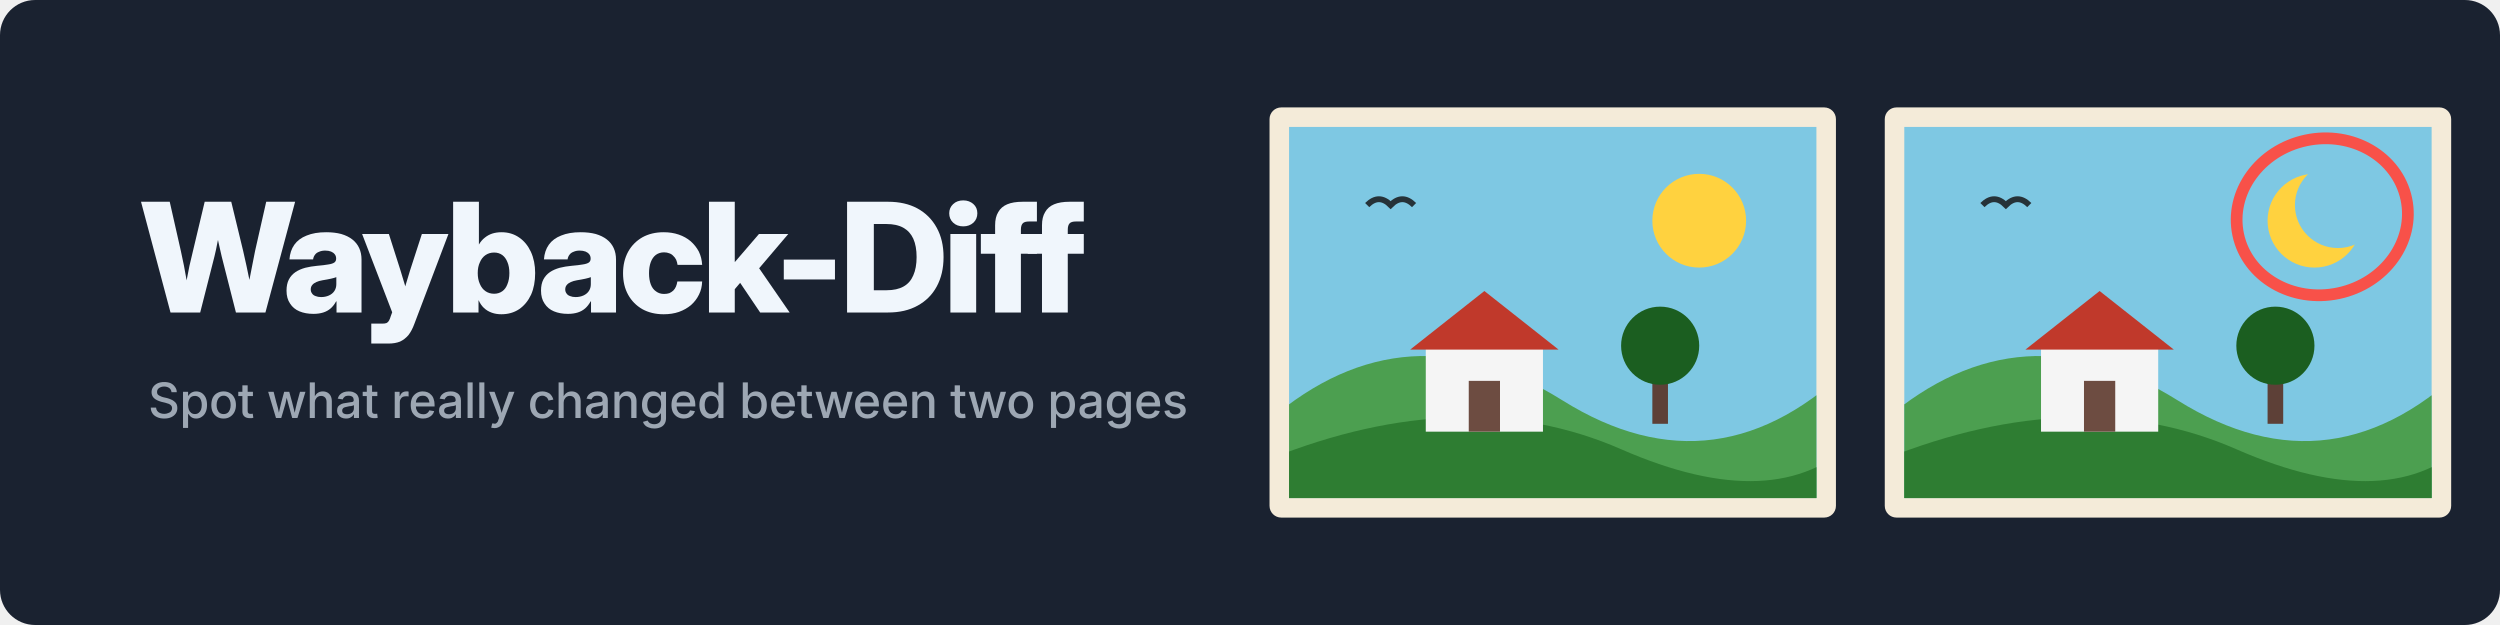
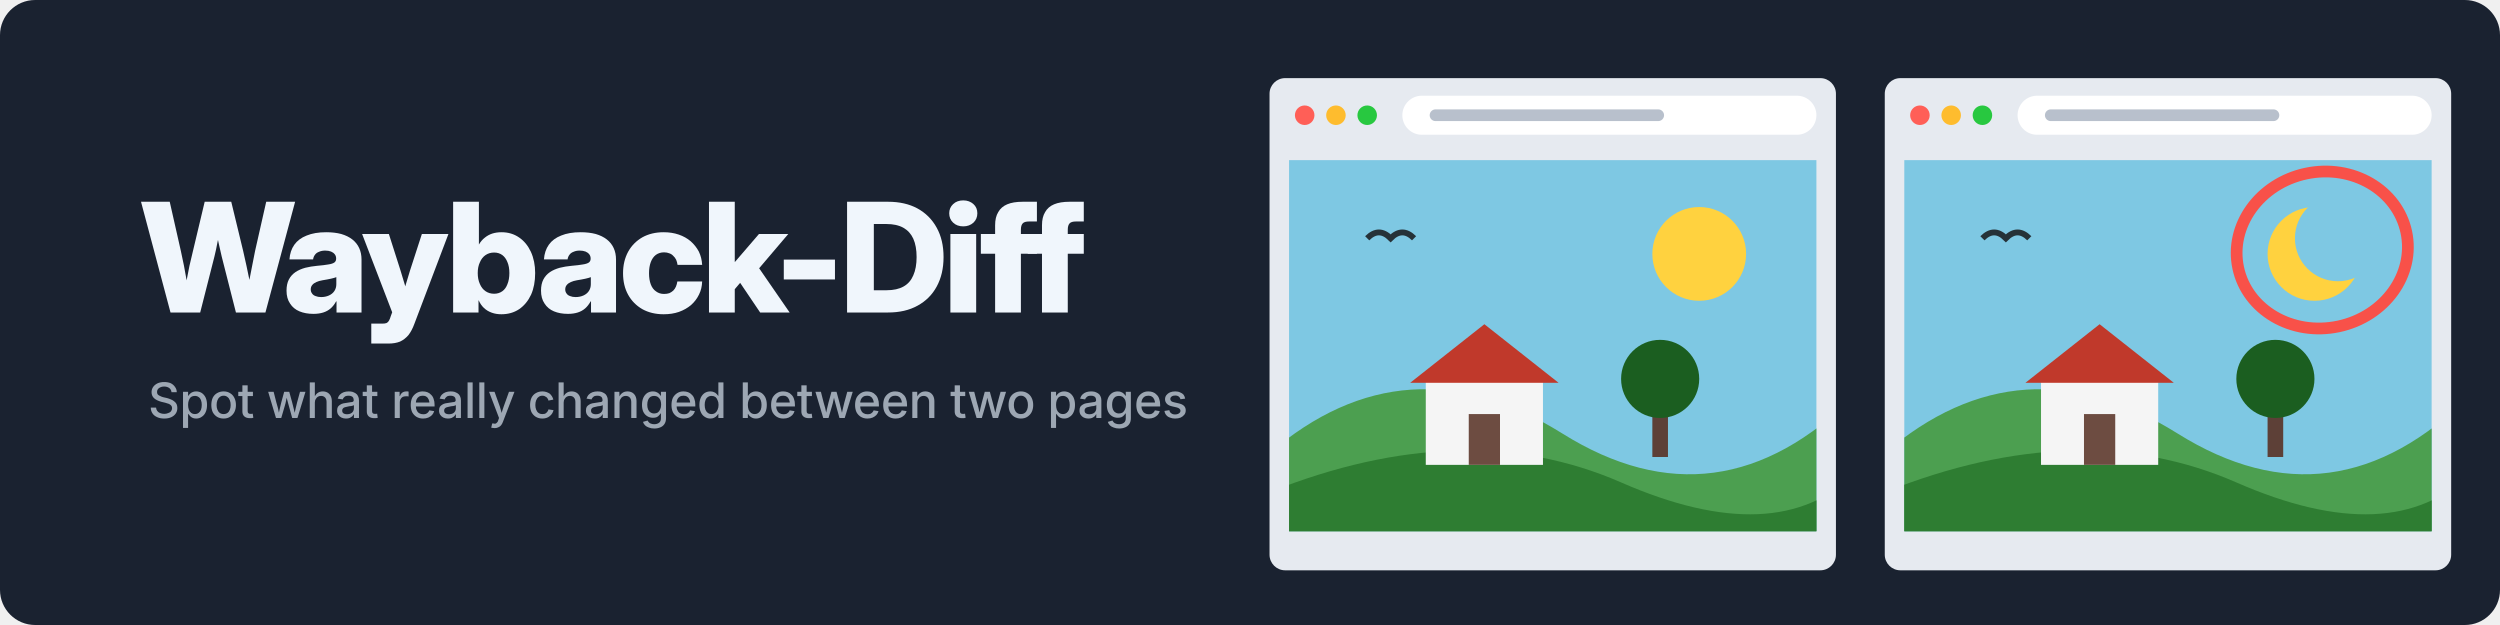
<svg xmlns="http://www.w3.org/2000/svg" viewBox="0 0 1280 320" width="1280" height="320" role="img" aria-label="Wayback-Diff: Spot what really changed between two pages">
  <defs>
    <clipPath id="c">
      <rect width="1280" height="320" rx="18" />
    </clipPath>
    <path id="ga" d="M15.3 0l-15.1-56.7l14.7 0l5.7 25.2q.8 3.8 1.6 7.6q.7 3.9 1.4 7.7q.7 3.8 1.4 7.6l-3 0q.7-3.8 1.5-7.6q.7-3.8 1.5-7.7q.9-3.8 1.8-7.6l6-25.2l13.6 0l6.1 25.2q.9 3.8 1.7 7.6q.8 3.9 1.6 7.7q.7 3.8 1.5 7.6l-3.1 0q.7-3.8 1.4-7.6q.7-3.8 1.5-7.7q.7-3.8 1.5-7.6l5.7-25.2l14.8 0l-15.2 56.7l-15.1 0l-7.3-28.7q-.8-3.2-1.7-7.5q-.8-4.3-2.1-10l3.9 0q-1.3 5.7-2.2 10q-.8 4.3-1.6 7.5l-7.3 28.7z" />
    <path id="gb" d="M16 .7q-4.1 0-7.2-1.3q-3.1-1.3-4.8-4q-1.8-2.6-1.8-6.6q0-3.4 1.2-5.7q1.2-2.3 3.4-3.8q2.1-1.4 5-2.2q2.8-.7 6-1q3.6-.3 5.8-.7q2.1-.3 3.1-1q.9-.7 .9-1.9l0-.2q0-1.2-.7-2.1q-.7-.9-1.9-1.4q-1.3-.5-3-.5q-1.8 0-3.1 .6q-1.4 .5-2.1 1.5q-.8 1-1 2.4l-12.1 0q.3-4.4 2.5-7.5q2.2-3.1 6.3-4.7q4.1-1.7 10-1.7q4.3 0 7.7 .9q3.4 1 5.7 2.8q2.3 1.8 3.5 4.4q1.2 2.6 1.2 5.9l0 27.1l-12.8 0l0-5.7l-.2 0q-1.2 2.2-2.8 3.6q-1.6 1.4-3.8 2.1q-2.2 .7-5 .7zm3.9-8.6q2.2 0 4-.8q1.8-.8 2.8-2.3q1-1.5 1-3.5l0-3.6q-.5 .2-1.2 .4q-.7 .2-1.6 .4q-.9 .2-2 .4q-1.1 .2-2.3 .4q-1.8 .3-3.1 .9q-1.4 .6-2.1 1.5q-.8 .9-.8 2.3q0 1.2 .7 2.1q.6 .9 1.8 1.3q1.2 .5 2.8 .5z" />
    <path id="gc" d="M4.9 15.9l0-10.2l5.6 0q1.4 0 2.2-.3q.8-.4 1.3-1.3q.5-.9 .9-2.3l.7-1.9l-15.4-40.1l13.7 0l5.9 18.5q1.2 3.8 2.3 7.6q1.1 3.9 2.1 7.7l-3.8 0q1-3.8 2.1-7.7q1.1-3.8 2.3-7.6l6-18.5l13.6 0l-17.4 45.9q-1.3 3.6-3.1 5.9q-1.9 2.2-4.3 3.3q-2.5 1-5.9 1q-2.1 0-4.4 0q-2.3 0-4.4 0z" />
    <path id="gd" d="M28.3 .9q-2.7 0-4.9-.8q-2.3-.8-4-2.4q-1.7-1.6-2.7-3.9l-.1 0l0 6.2l-13 0l0-56.7l13.2 0l0 21.9l0 0q1.3-2.2 3-3.5q1.7-1.4 3.8-2.1q2.2-.7 4.8-.7q5.1 0 9 2.7q3.8 2.6 6 7.3q2.2 4.8 2.2 10.9q0 6.4-2.1 11.1q-2.2 4.7-6.1 7.4q-3.9 2.6-9.1 2.6zm-3.7-10.5q2.4 0 4.2-1.3q1.7-1.2 2.6-3.6q1-2.4 1-5.7q0-3.3-1-5.6q-.9-2.3-2.6-3.6q-1.8-1.3-4.2-1.3q-2.5 0-4.4 1.3q-1.9 1.3-2.9 3.7q-1.1 2.3-1.1 5.5q0 3.2 1.1 5.6q1 2.4 2.9 3.7q1.9 1.3 4.4 1.3z" />
    <path id="ge" d="M22.8 .9q-6.2 0-10.9-2.6q-4.7-2.7-7.3-7.4q-2.6-4.7-2.6-11q0-6.2 2.6-11q2.6-4.7 7.3-7.4q4.7-2.6 10.9-2.6q4.2 0 7.7 1.2q3.5 1.2 6.1 3.4q2.6 2.3 4.2 5.3q1.5 3.1 1.7 6.8l-12.6 0q-.2-1.4-.7-2.6q-.6-1.2-1.5-2q-.8-.9-2-1.3q-1.2-.5-2.7-.5q-2.4 0-4.2 1.3q-1.7 1.3-2.6 3.7q-.9 2.4-.9 5.7q0 3.3 .9 5.7q.9 2.4 2.7 3.6q1.7 1.3 4.1 1.3q1.5 0 2.7-.4q1.1-.5 2-1.3q.9-.9 1.4-2.1q.5-1.2 .7-2.6l12.7 0q-.1 3.7-1.6 6.7q-1.5 3.1-4.1 5.4q-2.6 2.2-6.2 3.5q-3.5 1.2-7.8 1.2z" />
    <path id="gf" d="M15.5-10.4l0-15.5l1.4 0l12.3-14.3l15 0l-17.6 20.7l-3.4 0zm-11.9 10.4l0-56.7l13.2 0l0 56.7zm26.2 0l-11.2-16.6l8.5-9.2l17.8 25.8z" />
    <path id="gg" d="M30.7-27.1l0 10.2l-26.2 0l0-10.2z" />
    <path id="gh" d="M24.7 0l-15.1 0l0-11.4l14.4 0q5.2 0 8.6-1.9q3.4-1.9 5-5.7q1.7-3.8 1.7-9.4q0-5.6-1.7-9.4q-1.7-3.7-5.1-5.6q-3.4-1.9-8.6-1.9l-14.5 0l0-11.4l15.3 0q8.7 0 15 3.4q6.4 3.5 9.9 9.9q3.5 6.3 3.5 15q0 8.7-3.5 15.1q-3.4 6.3-9.8 9.8q-6.3 3.5-15.1 3.5zm-7.3-56.7l0 56.7l-13.7 0l0-56.7z" />
    <path id="gi" d="M3.6 0l0-40.2l13.2 0l0 40.2zm6.6-44.1q-3.2 0-5.2-1.9q-2-1.9-2-4.8q0-2.8 2-4.7q2-1.9 5.2-1.9q3.1 0 5.2 1.9q2 1.8 2 4.7q0 2.9-2 4.8q-2.1 1.9-5.2 1.9z" />
    <path id="gj" d="M29.4-40.2l0 10.1l-28.7 0l0-10.1zm-21.4 40.2l0-44.7q0-4.1 1.6-6.7q1.5-2.7 4.6-4q3.1-1.3 7.9-1.3q2.3 0 4.4 0q2.1 0 2.9 0l0 10.1q-.5 0-1.8 0q-1.2 0-2.2 0q-2.3 0-3.2 .9q-1 1-1 3.3l0 42.4z" />
    <path id="gk" d="M8.1 .3q-2.1 0-3.6-.7q-1.6-.7-2.4-1.9q-.9-1.3-.9-3l2.7 0q.1 1 .6 1.7q.6 .8 1.5 1.1q.9 .4 2.1 .4q1.1 0 2-.4q1-.3 1.5-1q.5-.7 .5-1.5q0-.8-.4-1.3q-.4-.5-1.2-.9q-.8-.3-1.9-.6l-2.1-.5q-2.4-.7-3.6-1.8q-1.3-1.2-1.3-3.1q0-1.6 .9-2.8q.8-1.1 2.3-1.8q1.4-.6 3.3-.6q1.9 0 3.3 .6q1.4 .7 2.2 1.9q.9 1.2 .9 2.7l-2.7 0q-.1-1.3-1.1-2.1q-1.1-.8-2.7-.8q-1.1 0-1.9 .4q-.8 .3-1.3 1q-.4 .6-.4 1.4q0 .8 .4 1.3q.5 .5 1.3 .8q.7 .4 1.6 .6l1.8 .4q1.1 .3 2 .7q1 .4 1.7 1q.8 .6 1.2 1.4q.4 .9 .4 2q0 1.6-.8 2.8q-.8 1.2-2.3 1.9q-1.5 .7-3.6 .7z" />
    <path id="gl" d="M1.7 5.1l0-18.5l2.6 0l0 2.1l.1 0q.3-.5 .8-1q.5-.6 1.3-.9q.8-.4 1.9-.4q1.6 0 2.9 .8q1.3 .9 2 2.4q.7 1.6 .7 3.7q0 2.2-.7 3.7q-.7 1.6-2 2.4q-1.2 .9-2.9 .9q-1.1 0-1.9-.4q-.8-.4-1.2-.9q-.5-.5-.9-1.1l-.1 0l0 7.2zm6.1-7.1q1.1 0 1.9-.6q.8-.6 1.2-1.6q.4-1.1 .4-2.5q0-1.4-.4-2.4q-.4-1.1-1.2-1.6q-.8-.6-1.9-.6q-1.1 0-1.9 .5q-.8 .6-1.2 1.7q-.4 1-.4 2.4q0 1.4 .4 2.5q.4 1 1.2 1.6q.8 .6 1.9 .6z" />
    <path id="gm" d="M7.4 .3q-1.9 0-3.4-.9q-1.4-.9-2.2-2.4q-.7-1.6-.7-3.6q0-2.1 .7-3.7q.8-1.6 2.2-2.4q1.5-.9 3.4-.9q1.9 0 3.3 .9q1.4 .8 2.2 2.4q.8 1.6 .8 3.7q0 2-.8 3.6q-.8 1.5-2.2 2.4q-1.4 .9-3.3 .9zm0-2.3q1.2 0 2-.6q.8-.6 1.2-1.7q.4-1 .4-2.3q0-1.4-.4-2.4q-.4-1.1-1.2-1.7q-.8-.7-2-.7q-1.2 0-2 .7q-.8 .6-1.2 1.7q-.4 1-.4 2.4q0 1.3 .4 2.3q.4 1.1 1.2 1.7q.8 .6 2 .6z" />
    <path id="gn" d="M7.7-13.4l0 2.2l-7.5 0l0-2.2zm-5.4-3.3l2.7 0l0 13.1q0 .8 .3 1.1q.3 .4 1.1 .4q.2 0 .6 0q.3-.1 .6-.1l.3 2.1q-.4 .1-.9 .2q-.4 0-.9 0q-1.8 0-2.8-.9q-1-.9-1-2.5z" />
    <path id="go" d="" />
    <path id="gp" d="M4.6 0l-4-13.4l2.8 0l1.4 5.5q.4 1.3 .8 2.8q.3 1.5 .7 3.3l-.4 0q.3-1.7 .7-3.2q.4-1.5 .7-2.9l1.5-5.5l2.6 0l1.5 5.5q.4 1.3 .7 2.8q.4 1.6 .8 3.3l-.4 0q.3-1.7 .7-3.2q.3-1.5 .7-2.9l1.5-5.5l2.8 0l-4.1 13.4l-2.7 0l-1.6-5.8q-.3-.9-.5-1.8q-.3-.9-.5-1.9q-.2-1-.4-1.9l.5 0q-.2 .9-.5 1.9q-.2 1-.4 1.9q-.3 1-.5 1.8l-1.7 5.8z" />
    <path id="gq" d="M4.3-7.9l0 7.9l-2.6 0l0-18.2l2.6 0l0 8.1l-.4 0q.6-1.8 1.7-2.6q1.1-.9 2.8-.9q1.3 0 2.4 .6q1 .6 1.6 1.7q.6 1.2 .6 2.8l0 8.5l-2.7 0l0-8.1q0-1.5-.7-2.3q-.8-.9-2.1-.9q-.9 0-1.6 .4q-.7 .4-1.1 1.2q-.5 .7-.5 1.8z" />
    <path id="gr" d="M5.5 .3q-1.2 0-2.3-.5q-1-.5-1.6-1.4q-.6-.9-.6-2.2q0-1.1 .4-1.9q.5-.7 1.2-1.1q.7-.5 1.7-.7q.9-.2 1.9-.3q1.2-.2 1.9-.3q.8 0 1.1-.3q.3-.2 .3-.6l0-.1q0-.7-.3-1.3q-.3-.5-.8-.7q-.6-.3-1.5-.3q-.8 0-1.5 .2q-.6 .3-1 .8q-.4 .4-.5 .9l-2.6-.4q.4-1.3 1.2-2.1q.8-.8 1.9-1.2q1.2-.4 2.5-.4q1 0 1.9 .2q.9 .3 1.7 .8q.8 .5 1.2 1.4q.5 .9 .5 2.2l0 9l-2.6 0l0-1.9l-.1 0q-.3 .6-.8 1.1q-.5 .4-1.3 .8q-.7 .3-1.9 .3zm.6-2.2q1.1 0 1.9-.4q.8-.4 1.2-1.1q.4-.7 .4-1.5l0-1.7q-.2 .2-.6 .3q-.3 .1-.8 .2q-.5 .1-1 .1q-.5 .1-.9 .2q-.7 .1-1.3 .3q-.7 .2-1 .6q-.4 .4-.4 1.1q0 .7 .3 1.1q.3 .4 .9 .6q.6 .2 1.3 .2z" />
    <path id="gs" d="M1.7 0l0-13.4l2.5 0l0 2.2l.2 0q.3-1.1 1.2-1.8q.9-.6 2.1-.6q.3 0 .6 0q.3 .1 .5 .1l0 2.5q-.2 0-.6-.1q-.4 0-.8 0q-.9 0-1.6 .3q-.7 .4-1.1 1.1q-.4 .7-.4 1.6l0 8.1z" />
    <path id="gt" d="M7.4 .3q-1.9 0-3.4-.9q-1.4-.9-2.2-2.4q-.7-1.6-.7-3.6q0-2.1 .7-3.7q.8-1.5 2.2-2.4q1.4-.9 3.2-.9q1.3 0 2.4 .4q1.1 .4 1.9 1.3q.9 .8 1.3 2.1q.5 1.3 .5 3l0 .9l-10.9 0l0-2l9.5 0l-1.2 .6q0-1.2-.4-2.1q-.4-1-1.2-1.5q-.7-.5-1.8-.5q-1.2 0-2 .5q-.8 .5-1.2 1.4q-.4 .9-.4 2l0 1.3q0 1.4 .5 2.3q.4 1 1.3 1.5q.8 .5 2 .5q.8 0 1.4-.2q.6-.3 1-.7q.5-.5 .7-1.1l2.5 .4q-.3 1.1-1.1 2q-.8 .8-1.9 1.3q-1.2 .5-2.7 .5z" />
    <path id="gu" d="M4.3-18.2l0 18.2l-2.6 0l0-18.2z" />
    <path id="gv" d="M1.6 5l.5-2.2l.6 0q.6 .2 1.1 .1q.5-.2 .8-.6q.4-.3 .6-1.1l.4-1.2l-5.1-13.4l2.8 0l2.7 7.5q.4 1.2 .7 2.4q.3 1.2 .7 2.4l-.8 0q.3-1.2 .6-2.4q.4-1.2 .8-2.4l2.7-7.5l2.8 0l-5.9 15.4q-.4 1.1-1 1.8q-.6 .7-1.4 1q-.8 .4-1.8 .4q-.5 0-1-.1q-.5-.1-.8-.1z" />
    <path id="gw" d="M7.4 .3q-1.9 0-3.4-.9q-1.4-.9-2.2-2.4q-.7-1.6-.7-3.6q0-2.1 .7-3.7q.8-1.6 2.2-2.4q1.5-.9 3.4-.9q1 0 2 .3q.9 .3 1.7 .8q.7 .6 1.2 1.4q.5 .8 .7 1.7l-2.5 .5q-.1-.6-.4-1q-.3-.5-.7-.8q-.4-.3-.9-.5q-.5-.2-1.1-.2q-1.2 0-2 .7q-.8 .6-1.2 1.7q-.4 1-.4 2.4q0 1.3 .4 2.3q.4 1.1 1.2 1.7q.8 .6 2 .6q.6 0 1.1-.1q.6-.2 .9-.5q.4-.4 .7-.8q.3-.5 .4-1l2.6 .4q-.2 .9-.7 1.7q-.5 .8-1.3 1.4q-.7 .6-1.7 .9q-.9 .3-2 .3z" />
    <path id="gx" d="M4.3-7.9l0 7.9l-2.6 0l0-13.4l2.5 0l.1 3.3l-.4 0q.6-1.8 1.7-2.6q1.1-.9 2.8-.9q1.3 0 2.4 .6q1 .6 1.6 1.7q.6 1.2 .6 2.8l0 8.5l-2.7 0l0-8.1q0-1.5-.7-2.3q-.8-.9-2.1-.9q-.9 0-1.6 .4q-.7 .4-1.1 1.2q-.5 .7-.5 1.8z" />
    <path id="gy" d="M7.4 5.4q-1.6 0-2.8-.5q-1.2-.4-1.9-1.1q-.8-.8-1.1-1.8l2.4-.7q.2 .5 .6 .9q.4 .5 1.1 .7q.7 .3 1.7 .3q1.5 0 2.5-.8q.9-.7 .9-2.3l0-2.4l-.2 0q-.3 .5-.8 1q-.4 .5-1.2 .9q-.8 .3-1.9 .3q-1.6 0-2.9-.8q-1.3-.8-2-2.2q-.7-1.5-.7-3.6q0-2.1 .7-3.7q.7-1.5 2-2.4q1.3-.8 2.9-.8q1.2 0 1.9 .4q.8 .3 1.3 .9q.5 .5 .8 1l.1 0l0-2.1l2.6 0l0 13.5q0 1.8-.8 3q-.8 1.2-2.1 1.7q-1.4 .6-3.1 .6zm-.1-7.7q1.1 0 1.9-.5q.8-.6 1.2-1.6q.5-1 .5-2.4q0-1.3-.4-2.4q-.5-1-1.3-1.6q-.8-.5-1.9-.5q-1.1 0-1.9 .5q-.8 .6-1.2 1.6q-.4 1.1-.4 2.4q0 1.4 .4 2.4q.4 1 1.2 1.5q.8 .6 1.9 .6z" />
    <path id="gz" d="M6.7 .3q-1.6 0-2.9-.9q-1.3-.8-2-2.4q-.7-1.5-.7-3.7q0-2.1 .7-3.7q.7-1.5 2-2.4q1.3-.8 2.9-.8q1.1 0 1.9 .4q.8 .3 1.3 .9q.5 .5 .8 1l.1 0l0-6.9l2.6 0l0 18.2l-2.6 0l0-2.1l-.1 0q-.3 .6-.8 1.1q-.5 .5-1.3 .9q-.8 .4-1.9 .4zm.6-2.3q1.1 0 1.9-.6q.8-.6 1.2-1.6q.5-1.1 .5-2.5q0-1.4-.5-2.4q-.4-1.1-1.2-1.7q-.8-.5-1.9-.5q-1.1 0-1.9 .6q-.8 .5-1.2 1.6q-.4 1-.4 2.4q0 1.4 .4 2.5q.4 1 1.2 1.6q.8 .6 1.9 .6z" />
    <path id="gba" d="M8.4 .3q-1.1 0-1.9-.4q-.8-.4-1.3-.9q-.5-.5-.8-1.1l-.1 0l0 2.1l-2.6 0l0-18.2l2.6 0l0 6.9l.1 0q.3-.5 .8-1q.5-.6 1.3-.9q.8-.4 1.9-.4q1.6 0 2.9 .8q1.3 .9 2 2.4q.7 1.6 .7 3.7q0 2.2-.7 3.7q-.7 1.6-2 2.4q-1.2 .9-2.9 .9zm-.6-2.3q1.1 0 1.9-.6q.8-.6 1.2-1.6q.4-1.1 .4-2.5q0-1.4-.4-2.4q-.4-1.1-1.2-1.6q-.8-.6-1.9-.6q-1.1 0-1.9 .5q-.8 .6-1.2 1.7q-.4 1-.4 2.4q0 1.4 .4 2.5q.4 1 1.2 1.6q.8 .6 1.9 .6z" />
    <path id="gbb" d="M6.5 .3q-1.4 0-2.6-.5q-1.2-.4-1.9-1.3q-.7-.8-.9-2.1l2.5-.4q.2 1.1 1 1.6q.7 .6 1.9 .6q1.3 0 2.1-.6q.7-.5 .7-1.3q0-.6-.5-1q-.5-.5-1.4-.7l-2.2-.5q-1.9-.4-2.8-1.3q-1-1-1-2.4q0-1.2 .7-2.1q.7-.9 1.8-1.4q1.2-.5 2.7-.5q1.5 0 2.5 .5q1.1 .4 1.8 1.2q.6 .9 .8 2l-2.4 .3q-.2-.8-.8-1.3q-.7-.6-1.9-.6q-1.1 0-1.8 .5q-.7 .5-.7 1.3q0 .6 .5 1.1q.5 .4 1.5 .6l2.2 .5q1.9 .4 2.8 1.3q.9 .9 .9 2.3q0 1.3-.7 2.2q-.7 .9-1.9 1.5q-1.2 .5-2.9 .5z" />
  </defs>
  <g clip-path="url(#c)">
    <rect width="1280" height="320" fill="#1A2230" />
-     <g transform="translate(660 65)">
-       <rect x="-10" y="-10" width="290" height="210" rx="6" fill="#F4EBD9" />
+     <g transform="translate(660 82)">
+       <rect x="-10" y="-42" width="290" height="252" rx="8" fill="#E6EAF0" />
+       <circle cx="8" cy="-23" r="5" fill="#FF5F57" />
+       <circle cx="24" cy="-23" r="5" fill="#FEBC2E" />
+       <circle cx="40" cy="-23" r="5" fill="#28C840" />
+       <rect x="58" y="-33" width="212" height="20" rx="10" fill="#FFFFFF" />
+       <rect x="72" y="-26" width="120" height="6" rx="3" fill="#B8C0CC" />
      <clipPath id="p0">
        <rect width="270" height="190" />
      </clipPath>
      <g clip-path="url(#p0)">
        <rect width="270" height="190" fill="#7EC8E3" />
        <circle cx="210" cy="48" r="24" fill="#FFD23F" />
        <path d="M-10 150 Q60 90 140 140 T290 120 V200 H-10Z" fill="#4C9F50" />
        <path d="M-10 170 Q90 130 170 165 T290 160 V200 H-10Z" fill="#2E7D32" />
        <rect x="70" y="112" width="60" height="44" fill="#F5F5F5" />
        <path d="M62 114 L100 84 L138 114Z" fill="#C0392B" />
        <rect x="92" y="130" width="16" height="26" fill="#6D4C41" />
        <rect x="186" y="122" width="8" height="30" fill="#5D4037" />
        <circle cx="190" cy="112" r="20" fill="#1B5E20" />
        <path d="M40 40 q6 -6 12 0 q6 -6 12 0" stroke="#263238" stroke-width="3" fill="none" />
      </g>
    </g>
-     <g transform="translate(975 65)">
-       <rect x="-10" y="-10" width="290" height="210" rx="6" fill="#F4EBD9" />
+     <g transform="translate(975 82)">
+       <rect x="-10" y="-42" width="290" height="252" rx="8" fill="#E6EAF0" />
+       <circle cx="8" cy="-23" r="5" fill="#FF5F57" />
+       <circle cx="24" cy="-23" r="5" fill="#FEBC2E" />
+       <circle cx="40" cy="-23" r="5" fill="#28C840" />
+       <rect x="58" y="-33" width="212" height="20" rx="10" fill="#FFFFFF" />
+       <rect x="72" y="-26" width="120" height="6" rx="3" fill="#B8C0CC" />
      <clipPath id="p1">
        <rect width="270" height="190" />
      </clipPath>
      <g clip-path="url(#p1)">
        <rect width="270" height="190" fill="#7EC8E3" />
        <circle cx="210" cy="48" r="24" fill="#FFD23F" />
        <circle cx="222" cy="40" r="22" fill="#7EC8E3" />
        <path d="M-10 150 Q60 90 140 140 T290 120 V200 H-10Z" fill="#4C9F50" />
        <path d="M-10 170 Q90 130 170 165 T290 160 V200 H-10Z" fill="#2E7D32" />
        <rect x="70" y="112" width="60" height="44" fill="#F5F5F5" />
        <path d="M62 114 L100 84 L138 114Z" fill="#C0392B" />
        <rect x="92" y="130" width="16" height="26" fill="#6D4C41" />
        <rect x="186" y="122" width="8" height="30" fill="#5D4037" />
        <circle cx="190" cy="112" r="20" fill="#1B5E20" />
        <path d="M40 40 q6 -6 12 0 q6 -6 12 0" stroke="#263238" stroke-width="3" fill="none" />
      </g>
      <ellipse cx="214" cy="46" rx="44" ry="40" fill="none" stroke="#F85149" stroke-width="6" transform="rotate(-12 214 46)" />
    </g>
    <g fill="#F0F6FC">
      <use href="#ga" x="72" y="160" />
      <use href="#gb" x="144.5" y="160" />
      <use href="#gc" x="185.2" y="160" />
      <use href="#gd" x="228.4" y="160" />
      <use href="#gb" x="274.8" y="160" />
      <use href="#ge" x="317" y="160" />
      <use href="#gf" x="359.4" y="160" />
      <use href="#gg" x="396.8" y="160" />
      <use href="#gh" x="430" y="160" />
      <use href="#gi" x="483" y="160" />
      <use href="#gj" x="501.5" y="160" />
      <use href="#gj" x="525.5" y="160" />
    </g>
    <g fill="#9DA7B3">
      <use href="#gk" x="76" y="214" />
      <use href="#gl" x="92" y="214" />
      <use href="#gm" x="107.1" y="214" />
      <use href="#gn" x="121.8" y="214" />
      <use href="#gp" x="136.7" y="214" />
      <use href="#gq" x="156.9" y="214" />
      <use href="#gr" x="171.6" y="214" />
      <use href="#gn" x="185.5" y="214" />
      <use href="#gs" x="200.4" y="214" />
      <use href="#gt" x="209.2" y="214" />
      <use href="#gr" x="223.8" y="214" />
      <use href="#gu" x="237.7" y="214" />
      <use href="#gu" x="243.7" y="214" />
      <use href="#gv" x="249.9" y="214" />
      <use href="#gw" x="270.3" y="214" />
      <use href="#gq" x="284.3" y="214" />
      <use href="#gr" x="299" y="214" />
      <use href="#gx" x="312.9" y="214" />
      <use href="#gy" x="327.6" y="214" />
      <use href="#gt" x="342.7" y="214" />
      <use href="#gz" x="357" y="214" />
      <use href="#gba" x="378.6" y="214" />
      <use href="#gt" x="393.7" y="214" />
      <use href="#gn" x="408" y="214" />
      <use href="#gp" x="416.9" y="214" />
      <use href="#gt" x="436.7" y="214" />
      <use href="#gt" x="451.1" y="214" />
      <use href="#gx" x="465.4" y="214" />
      <use href="#gn" x="486.5" y="214" />
      <use href="#gp" x="495.4" y="214" />
      <use href="#gm" x="515.3" y="214" />
      <use href="#gl" x="536.4" y="214" />
      <use href="#gr" x="551.7" y="214" />
      <use href="#gy" x="565.6" y="214" />
      <use href="#gt" x="580.7" y="214" />
      <use href="#gbb" x="595.1" y="214" />
    </g>
  </g>
</svg>
